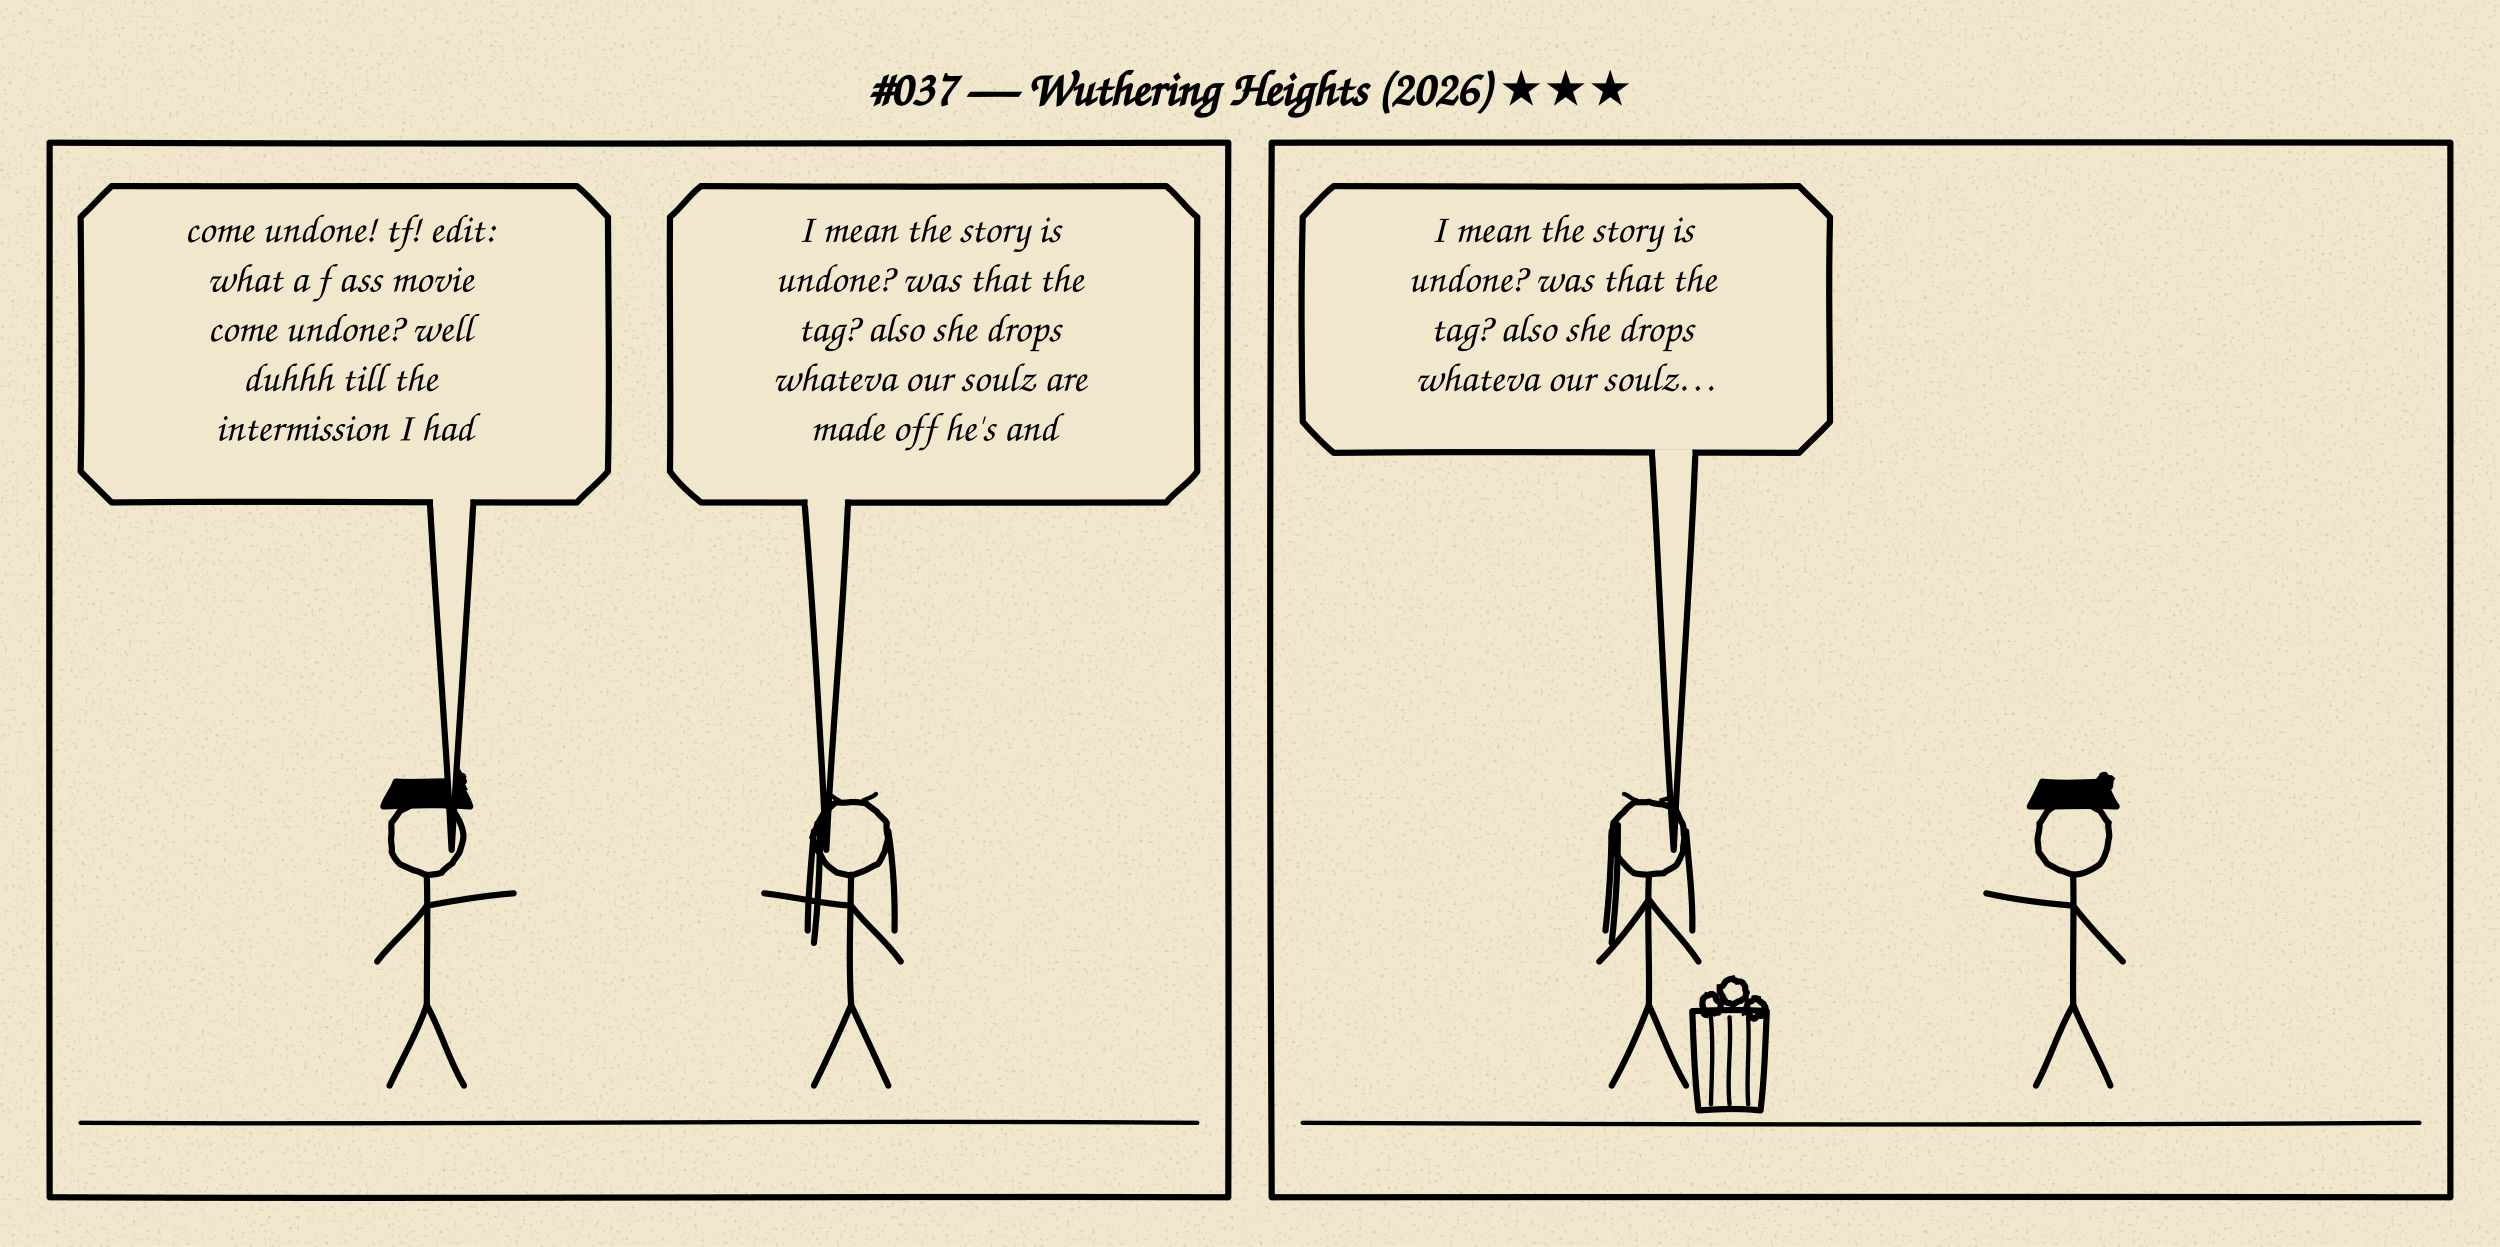
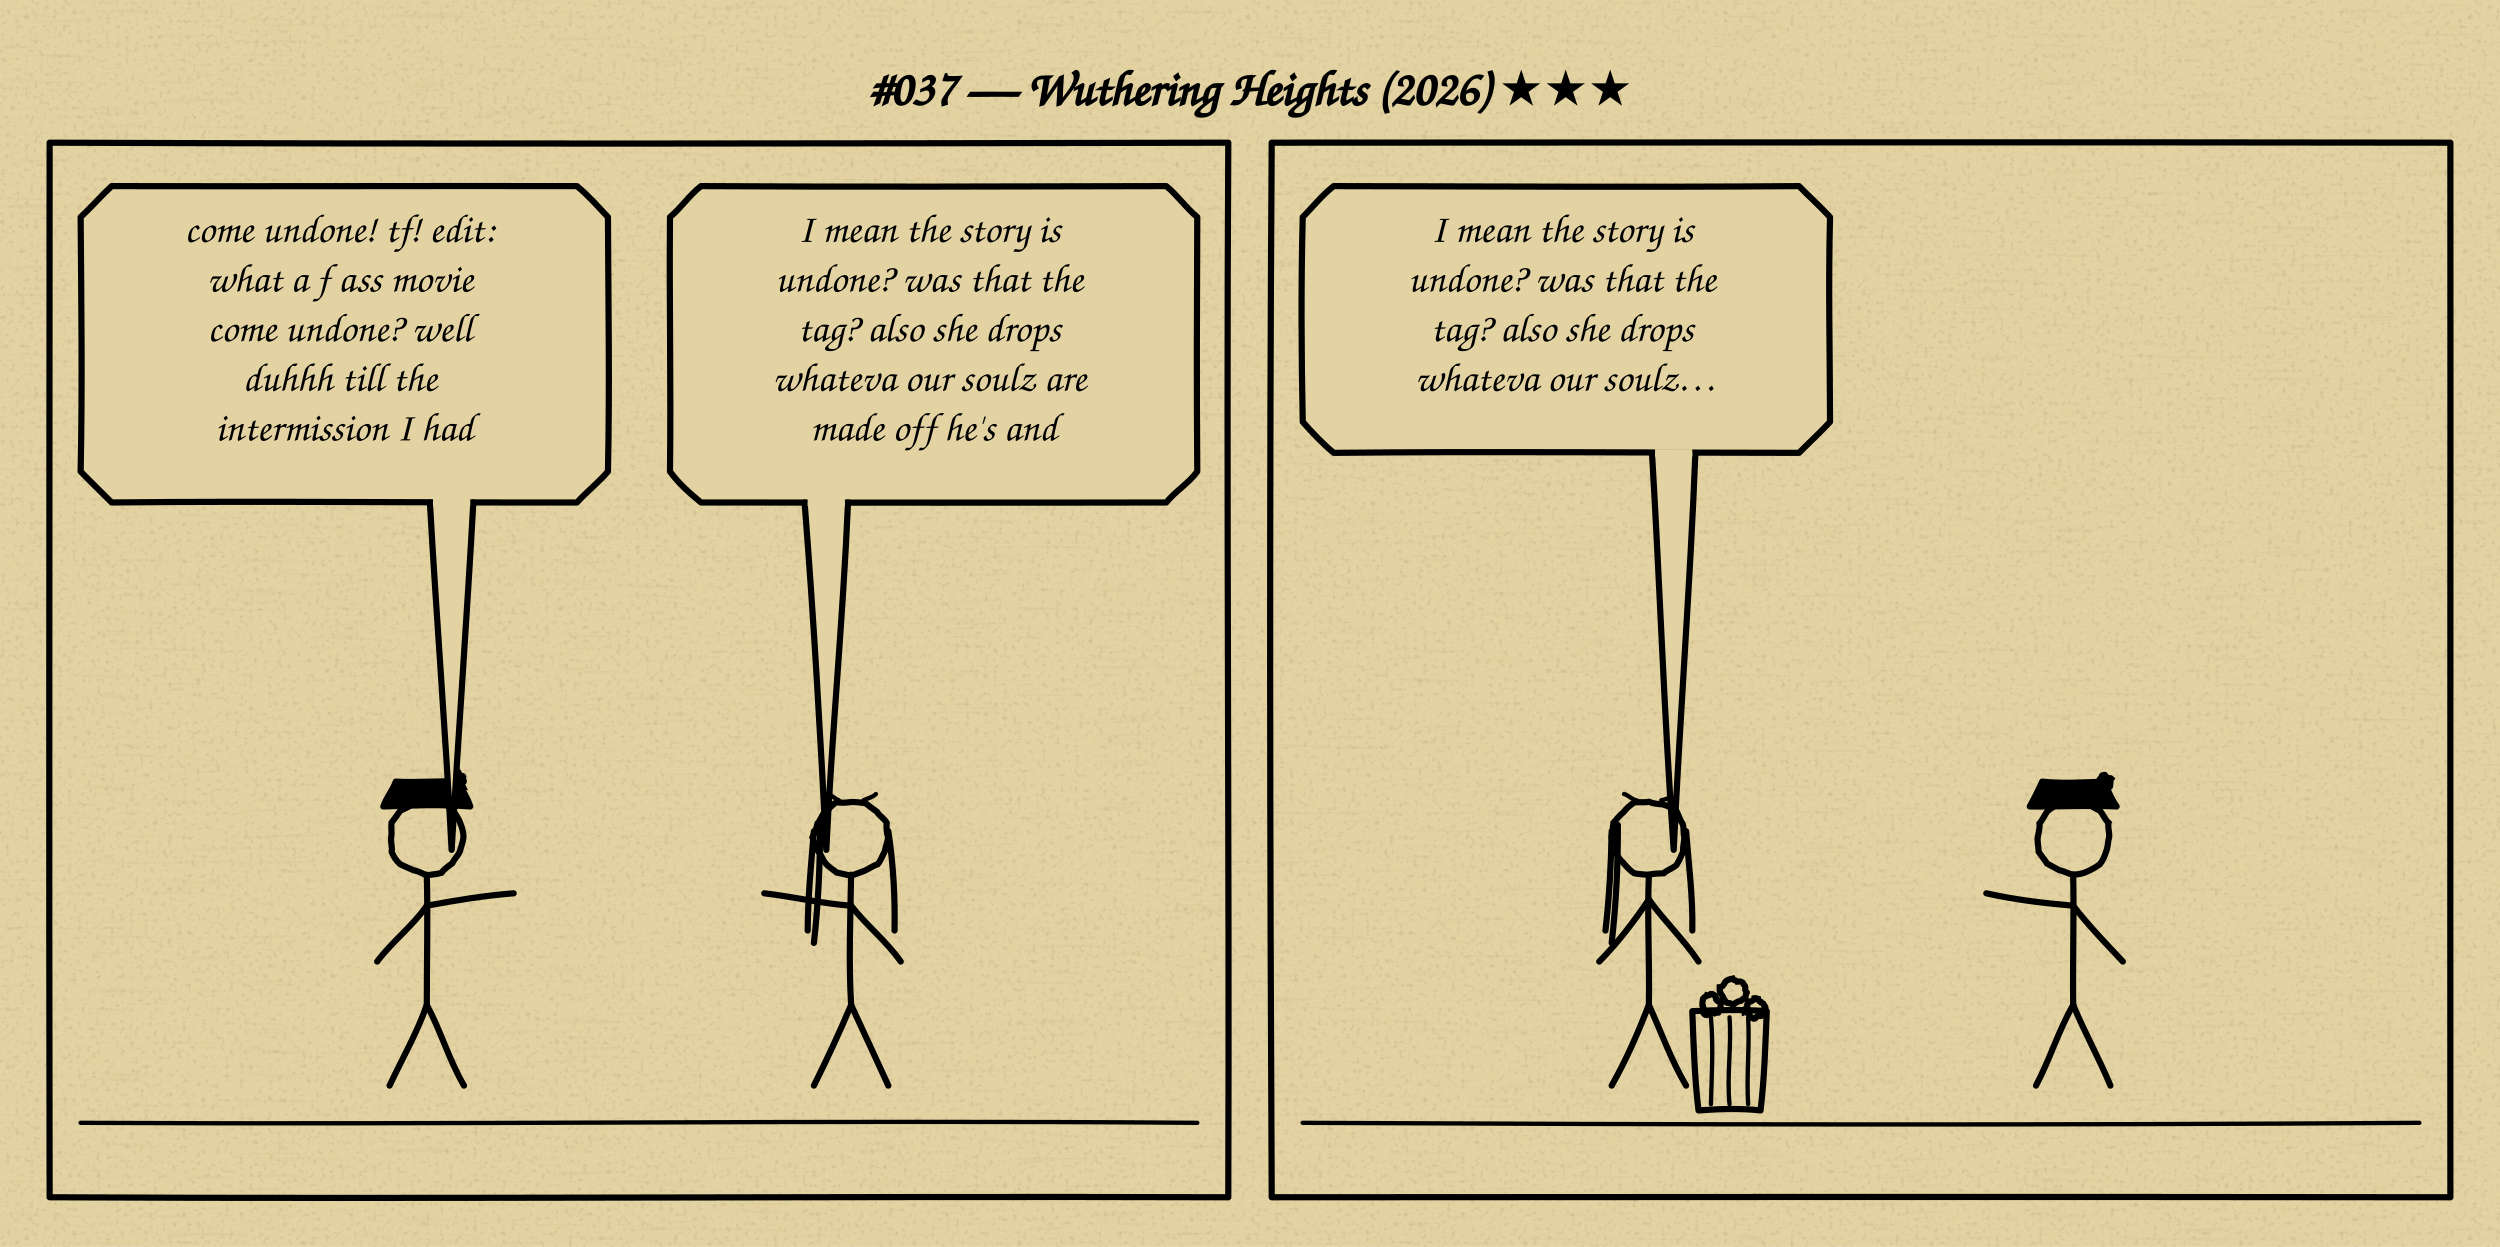
<svg xmlns="http://www.w3.org/2000/svg" viewBox="0 0 806 402" width="806" height="402" role="img" aria-label="#037 — Wuthering Heights (2026)">
  <defs>
+     <filter id="fibers" x="0%" y="0%" width="100%" height="100%">
+       <feTurbulence type="fractalNoise" baseFrequency="0.04 0.7" numOctaves="2" stitchTiles="stitch" seed="2" />
+       <feColorMatrix values="0 0 0 0 0.38  0 0 0 0 0.26  0 0 0 0 0.13  0 0 0 -0.7 0.28" />
+     </filter>
    <filter id="grain" x="0%" y="0%" width="100%" height="100%">
-       <feTurbulence type="fractalNoise" baseFrequency="0.85" numOctaves="2" stitchTiles="stitch" seed="2" />
-       <feColorMatrix values="0 0 0 0 0.32  0 0 0 0 0.22  0 0 0 0 0.13  0 0 0 -1.4 0.55" />
+       <feTurbulence type="fractalNoise" baseFrequency="0.65" numOctaves="3" stitchTiles="stitch" seed="2" />
+       <feColorMatrix values="0 0 0 0 0.42  0 0 0 0 0.30  0 0 0 0 0.16  0 0 0 -1.1 0.5" />
    </filter>
  </defs>
-   <rect width="100%" height="100%" fill="#f1e7cc" />
-   <rect width="100%" height="100%" filter="url(#grain)" opacity="0.75" />
+   <rect width="100%" height="100%" fill="#e3d3a2" />
+   <rect width="100%" height="100%" filter="url(#fibers)" opacity="0.55" />
+   <rect width="100%" height="100%" filter="url(#grain)" opacity="0.85" />
  <text x="403.0" y="34" text-anchor="middle" font-family="Comic Neue, Comic Sans MS, cursive" font-size="16" font-weight="700" fill="black">#037 — Wuthering Heights (2026) ★★★</text>
  <g class="panel">
    <path d="M 16.00 46.00 C 142.67 46.48, 269.33 46.29, 396.00 46.00 C 395.32 159.33, 396.39 272.67, 396.00 386.00 C 269.33 385.60, 142.67 386.63, 16.00 386.00 C 15.76 272.67, 15.96 159.33, 16.00 46.00" fill="none" stroke="black" stroke-width="2.0" stroke-linecap="round" stroke-linejoin="round" />
    <path d="M 26.00 362.00 C 146.00 362.65, 266.00 361.05, 386.00 362.00" fill="none" stroke="black" stroke-width="1.4" stroke-linecap="round" />
    <path d="M 149.41 270.00 C 149.27 271.53, 148.64 272.95, 148.28 274.43 C 147.73 275.87, 146.47 276.86, 145.87 278.27 C 144.61 279.23, 143.27 280.09, 142.33 281.41 C 140.79 281.92, 139.16 281.85, 137.60 282.25 C 136.18 281.59, 134.80 280.83, 133.24 280.53 C 131.84 279.84, 130.37 279.34, 128.99 278.61 C 127.77 277.53, 126.90 276.19, 126.27 274.69 C 126.57 273.11, 125.91 271.57, 126.09 270.00 C 126.43 268.44, 126.02 266.85, 126.21 265.28 C 127.20 264.04, 128.06 262.69, 129.01 261.41 C 130.40 260.70, 131.88 260.15, 133.11 259.15 C 134.65 258.98, 136.07 258.27, 137.60 258.06 C 139.20 258.24, 140.82 258.02, 142.40 258.40 C 143.63 259.44, 145.05 260.25, 146.17 261.43 C 146.97 262.76, 147.95 264.00, 148.45 265.51 C 149.02 266.95, 149.47 268.42, 149.41 270.00" fill="none" stroke="black" stroke-width="2.0" stroke-linecap="round" />
    <path d="M 123.60 260.00 C 132.93 259.64, 142.27 259.27, 151.60 260.00 C 150.70 257.11, 149.01 254.63, 147.60 252.00 C 140.93 251.72, 134.27 252.39, 127.60 252.00 C 126.62 254.84, 124.53 257.13, 123.60 260.00" fill="black" stroke="black" stroke-width="2.0" stroke-linecap="round" stroke-linejoin="round" />
    <path d="M 149.51 252.00 C 149.17 252.03, 149.20 252.43, 148.96 252.56 C 148.85 252.98, 149.09 253.31, 149.25 253.65 C 148.94 253.63, 148.59 253.35, 148.33 253.75 C 148.11 253.40, 147.86 253.42, 147.60 253.70 C 147.21 253.54, 146.96 253.74, 146.76 254.04 C 146.92 253.65, 146.57 253.45, 146.42 253.18 C 146.20 252.71, 145.82 252.80, 145.43 252.90 C 145.71 252.52, 145.19 252.32, 145.22 252.00 C 145.50 251.72, 145.44 251.40, 145.35 251.07 C 145.73 250.65, 146.17 251.00, 146.58 250.98 C 146.69 250.56, 146.81 250.14, 146.65 249.71 C 146.81 250.15, 147.42 249.94, 147.60 250.36 C 147.99 250.56, 148.26 250.44, 148.41 250.04 C 148.62 250.40, 149.08 249.94, 149.29 250.31 C 149.64 250.68, 148.86 250.96, 149.21 251.33 C 149.39 251.52, 149.61 251.69, 149.51 252.00" fill="black" stroke="black" stroke-width="2.0" stroke-linecap="round" />
    <path d="M 137.60 282.00 C 137.97 296.00, 137.59 310.00, 137.60 324.00" fill="none" stroke="black" stroke-width="2.0" stroke-linecap="round" />
    <path d="M 137.60 292.00 C 146.88 290.27, 156.18 288.74, 165.60 288.00" fill="none" stroke="black" stroke-width="2.0" stroke-linecap="round" />
    <path d="M 137.60 292.00 C 132.97 298.63, 126.43 303.55, 121.60 310.00" fill="none" stroke="black" stroke-width="2.0" stroke-linecap="round" />
    <path d="M 137.60 324.00 C 134.45 333.06, 129.64 341.35, 125.60 350.00" fill="none" stroke="black" stroke-width="2.0" stroke-linecap="round" />
    <path d="M 137.60 324.00 C 142.15 332.42, 144.74 341.73, 149.60 350.00" fill="none" stroke="black" stroke-width="2.0" stroke-linecap="round" />
    <path d="M 286.32 270.00 C 286.16 271.54, 285.49 272.97, 285.24 274.49 C 284.46 275.84, 284.03 277.39, 283.00 278.60 C 281.50 279.08, 280.25 280.05, 278.83 280.69 C 277.35 281.22, 275.91 281.85, 274.40 282.29 C 272.82 282.06, 271.29 281.60, 269.73 281.28 C 268.53 280.27, 267.10 279.54, 266.13 278.27 C 265.11 277.12, 264.82 275.52, 263.73 274.42 C 263.34 272.86, 262.39 271.53, 261.92 270.00 C 262.56 268.53, 263.27 267.10, 263.56 265.51 C 264.61 264.37, 264.92 262.75, 266.05 261.65 C 267.40 260.81, 268.26 259.39, 269.70 258.65 C 271.27 258.89, 272.84 258.80, 274.40 258.58 C 275.94 258.53, 277.46 258.76, 278.99 258.92 C 280.22 259.85, 281.43 260.82, 282.70 261.70 C 283.54 263.07, 285.05 263.85, 285.86 265.26 C 285.72 266.87, 285.86 268.45, 286.32 270.00" fill="none" stroke="black" stroke-width="2.0" stroke-linecap="round" />
    <path d="M 262.40 268.00 C 261.48 278.65, 260.46 289.30, 260.40 300.00" fill="none" stroke="black" stroke-width="2.0" stroke-linecap="round" />
    <path d="M 264.40 266.00 C 264.40 278.70, 263.82 291.37, 262.40 304.00" fill="none" stroke="black" stroke-width="2.0" stroke-linecap="round" />
    <path d="M 286.40 268.00 C 288.01 278.61, 288.61 289.28, 288.40 300.00" fill="none" stroke="black" stroke-width="2.0" stroke-linecap="round" />
    <path d="M 270.40 258.00 C 269.00 257.48, 268.03 256.07, 266.40 256.00" fill="none" stroke="black" stroke-width="1.4" stroke-linecap="round" />
    <path d="M 278.40 258.00 C 279.75 257.36, 281.28 257.09, 282.40 256.00" fill="none" stroke="black" stroke-width="1.4" stroke-linecap="round" />
    <path d="M 274.40 282.00 C 274.17 296.00, 273.57 310.00, 274.40 324.00" fill="none" stroke="black" stroke-width="2.0" stroke-linecap="round" />
    <path d="M 274.40 292.00 C 264.97 291.33, 255.77 289.09, 246.40 288.00" fill="none" stroke="black" stroke-width="2.0" stroke-linecap="round" />
    <path d="M 274.40 292.00 C 279.33 298.36, 285.75 303.40, 290.40 310.00" fill="none" stroke="black" stroke-width="2.0" stroke-linecap="round" />
    <path d="M 274.40 324.00 C 270.68 332.80, 266.66 341.45, 262.40 350.00" fill="none" stroke="black" stroke-width="2.0" stroke-linecap="round" />
    <path d="M 274.40 324.00 C 278.44 332.65, 282.39 341.34, 286.40 350.00" fill="none" stroke="black" stroke-width="2.0" stroke-linecap="round" />
-     <path d="M 36.00 60.00 C 86.00 60.13, 136.00 59.91, 186.00 60.00 C 189.66 63.01, 192.77 66.57, 196.00 70.00 C 196.12 97.33, 196.60 124.67, 196.00 152.00 C 192.92 155.59, 189.18 158.51, 186.00 162.00 C 136.00 162.11, 86.00 161.47, 36.00 162.00 C 32.67 158.66, 29.27 155.40, 26.00 152.00 C 26.57 124.67, 26.21 97.33, 26.00 70.00 C 29.45 66.79, 32.53 63.19, 36.00 60.00" fill="#f1e7cc" stroke="black" stroke-width="2.0" stroke-linecap="round" stroke-linejoin="round" />
-     <path d="M 138.60 162.00 C 140.70 199.35, 143.71 236.64, 145.60 274.00 C 147.78 236.66, 150.53 199.35, 152.60 162.00" fill="#f1e7cc" stroke="black" stroke-width="2.0" stroke-linecap="round" stroke-linejoin="round" />
-     <line x1="139.6" y1="162" x2="151.6" y2="162" stroke="#f1e7cc" stroke-width="2.4" />
+     <path d="M 36.00 60.00 C 86.00 60.13, 136.00 59.91, 186.00 60.00 C 189.66 63.01, 192.77 66.57, 196.00 70.00 C 196.12 97.33, 196.60 124.67, 196.00 152.00 C 192.92 155.59, 189.18 158.51, 186.00 162.00 C 136.00 162.11, 86.00 161.47, 36.00 162.00 C 32.67 158.66, 29.27 155.40, 26.00 152.00 C 26.57 124.67, 26.21 97.33, 26.00 70.00 C 29.45 66.79, 32.53 63.19, 36.00 60.00" fill="#e3d3a2" stroke="black" stroke-width="2.0" stroke-linecap="round" stroke-linejoin="round" />
+     <path d="M 138.60 162.00 C 140.70 199.35, 143.71 236.64, 145.60 274.00 C 147.78 236.66, 150.53 199.35, 152.60 162.00" fill="#e3d3a2" stroke="black" stroke-width="2.0" stroke-linecap="round" stroke-linejoin="round" />
+     <line x1="139.6" y1="162" x2="151.6" y2="162" stroke="#e3d3a2" stroke-width="2.4" />
    <text x="111.0" y="78.0" text-anchor="middle" font-family="Comic Neue, Comic Sans MS, cursive" font-size="13" fill="black">
      <tspan x="111.0" dy="0">come undone! tf! edit:</tspan>
      <tspan x="111.0" dy="16">what a f ass movie</tspan>
      <tspan x="111.0" dy="16">come undone? well</tspan>
      <tspan x="111.0" dy="16">duhhh till the</tspan>
      <tspan x="111.0" dy="16">intermission I had</tspan>
    </text>
-     <path d="M 226.00 60.00 C 276.00 60.31, 326.00 60.13, 376.00 60.00 C 379.66 63.00, 382.34 66.99, 386.00 70.00 C 385.88 97.33, 385.77 124.67, 386.00 152.00 C 383.21 155.87, 378.97 158.30, 376.00 162.00 C 326.00 162.11, 276.00 162.05, 226.00 162.00 C 222.34 158.99, 218.78 155.89, 216.00 152.00 C 216.35 124.67, 215.76 97.33, 216.00 70.00 C 219.63 66.96, 222.25 62.91, 226.00 60.00" fill="#f1e7cc" stroke="black" stroke-width="2.0" stroke-linecap="round" stroke-linejoin="round" />
-     <path d="M 259.40 162.00 C 262.34 199.30, 264.46 236.64, 266.40 274.00 C 268.17 236.63, 271.80 199.38, 273.40 162.00" fill="#f1e7cc" stroke="black" stroke-width="2.0" stroke-linecap="round" stroke-linejoin="round" />
-     <line x1="260.4" y1="162" x2="272.4" y2="162" stroke="#f1e7cc" stroke-width="2.4" />
+     <path d="M 226.00 60.00 C 276.00 60.31, 326.00 60.13, 376.00 60.00 C 379.66 63.00, 382.34 66.99, 386.00 70.00 C 385.88 97.33, 385.77 124.67, 386.00 152.00 C 383.21 155.87, 378.97 158.30, 376.00 162.00 C 326.00 162.11, 276.00 162.05, 226.00 162.00 C 222.34 158.99, 218.78 155.89, 216.00 152.00 C 216.35 124.67, 215.76 97.33, 216.00 70.00 C 219.63 66.96, 222.25 62.91, 226.00 60.00" fill="#e3d3a2" stroke="black" stroke-width="2.0" stroke-linecap="round" stroke-linejoin="round" />
+     <path d="M 259.40 162.00 C 262.34 199.30, 264.46 236.64, 266.40 274.00 C 268.17 236.63, 271.80 199.38, 273.40 162.00" fill="#e3d3a2" stroke="black" stroke-width="2.0" stroke-linecap="round" stroke-linejoin="round" />
+     <line x1="260.4" y1="162" x2="272.4" y2="162" stroke="#e3d3a2" stroke-width="2.4" />
    <text x="301.0" y="78.0" text-anchor="middle" font-family="Comic Neue, Comic Sans MS, cursive" font-size="13" fill="black">
      <tspan x="301.0" dy="0">I mean the story is</tspan>
      <tspan x="301.0" dy="16">undone? was that the</tspan>
      <tspan x="301.0" dy="16">tag? also she drops</tspan>
      <tspan x="301.0" dy="16">whateva our soulz are</tspan>
      <tspan x="301.0" dy="16">made off he's and</tspan>
    </text>
  </g>
  <g class="panel">
    <path d="M 410.00 46.00 C 536.67 45.96, 663.33 45.78, 790.00 46.00 C 790.07 159.33, 789.93 272.67, 790.00 386.00 C 663.33 385.83, 536.67 385.89, 410.00 386.00 C 409.42 272.67, 409.24 159.33, 410.00 46.00" fill="none" stroke="black" stroke-width="2.0" stroke-linecap="round" stroke-linejoin="round" />
    <path d="M 420.00 362.00 C 540.00 362.59, 660.00 362.80, 780.00 362.00" fill="none" stroke="black" stroke-width="1.4" stroke-linecap="round" />
    <path d="M 545.60 326.00 C 553.60 325.62, 561.60 325.41, 569.60 326.00 C 569.16 336.68, 568.87 347.37, 567.60 358.00 C 560.93 357.27, 554.27 357.52, 547.60 358.00 C 546.30 347.37, 546.01 336.68, 545.60 326.00" fill="none" stroke="black" stroke-width="2.0" stroke-linecap="round" stroke-linejoin="round" />
    <path d="M 551.60 328.00 C 552.43 337.33, 551.85 346.67, 551.60 356.00" fill="none" stroke="black" stroke-width="1.4" stroke-linecap="round" />
    <path d="M 557.60 328.00 C 558.30 337.33, 556.68 346.67, 557.60 356.00" fill="none" stroke="black" stroke-width="1.4" stroke-linecap="round" />
    <path d="M 563.60 328.00 C 564.13 337.33, 563.01 346.67, 563.60 356.00" fill="none" stroke="black" stroke-width="1.4" stroke-linecap="round" />
    <path d="M 554.66 324.00 C 554.93 324.43, 554.60 324.82, 554.57 325.23 C 554.15 325.54, 554.36 326.11, 554.06 326.46 C 553.61 326.51, 553.14 326.47, 552.72 326.71 C 552.36 326.57, 552.04 326.25, 551.60 326.43 C 551.35 327.03, 550.70 327.00, 550.25 327.27 C 549.70 327.26, 549.36 326.93, 549.12 326.48 C 548.93 325.98, 549.54 325.51, 549.19 325.00 C 548.86 324.74, 549.22 324.26, 548.87 324.00 C 548.93 323.63, 548.78 323.25, 548.90 322.88 C 549.07 322.51, 548.84 321.99, 549.32 321.72 C 549.53 321.30, 550.13 321.34, 550.31 320.88 C 550.83 320.98, 551.26 320.83, 551.60 320.42 C 552.12 320.36, 552.45 320.75, 552.86 320.95 C 552.91 321.43, 553.48 321.75, 553.30 322.30 C 553.57 322.76, 553.98 322.89, 554.48 322.81 C 554.80 323.16, 554.88 323.56, 554.66 324.00" fill="none" stroke="black" stroke-width="2.0" stroke-linecap="round" />
    <path d="M 563.18 320.00 C 562.78 320.51, 562.78 321.12, 562.75 321.72 C 562.17 321.90, 561.64 322.17, 561.27 322.67 C 560.82 322.85, 560.27 322.75, 559.91 323.16 C 559.37 323.23, 559.19 323.92, 558.60 323.91 C 558.21 323.53, 557.73 323.39, 557.21 323.37 C 556.63 323.35, 556.26 323.06, 556.08 322.52 C 555.52 322.32, 555.84 321.59, 555.37 321.34 C 555.40 320.75, 554.63 320.58, 554.66 320.00 C 554.33 319.46, 554.45 318.86, 554.45 318.28 C 555.14 318.23, 555.54 317.80, 555.83 317.23 C 556.13 316.76, 556.35 316.21, 556.95 316.02 C 557.45 315.70, 558.04 315.63, 558.60 315.50 C 558.87 316.15, 559.71 315.95, 560.06 316.49 C 560.67 316.44, 561.29 316.32, 561.83 316.77 C 561.99 317.35, 562.64 317.66, 562.69 318.30 C 562.54 318.96, 562.70 319.53, 563.18 320.00" fill="none" stroke="black" stroke-width="2.0" stroke-linecap="round" />
    <path d="M 569.19 325.00 C 568.72 325.23, 568.42 325.61, 568.22 326.09 C 568.32 326.56, 567.71 326.93, 568.04 327.44 C 567.62 327.80, 567.09 327.18, 566.67 327.59 C 566.14 327.65, 566.14 328.38, 565.60 328.44 C 565.28 327.97, 564.70 328.38, 564.33 328.08 C 564.29 327.59, 564.13 327.16, 563.81 326.79 C 563.34 326.68, 563.01 326.11, 562.42 326.32 C 562.36 325.78, 562.55 325.34, 562.97 325.00 C 563.39 324.80, 563.39 324.44, 563.31 324.05 C 563.14 323.63, 563.87 323.44, 563.59 322.99 C 563.92 322.75, 564.36 323.10, 564.68 322.77 C 565.11 322.57, 565.51 322.32, 565.60 321.79 C 566.04 321.71, 566.41 321.97, 566.82 322.06 C 566.88 322.55, 567.20 322.81, 567.62 322.98 C 567.71 323.52, 568.48 323.23, 568.58 323.77 C 568.69 324.22, 569.23 324.47, 569.19 325.00" fill="none" stroke="black" stroke-width="2.0" stroke-linecap="round" />
    <path d="M 543.04 270.00 C 542.95 271.53, 542.54 273.02, 542.63 274.57 C 541.99 276.05, 541.35 277.52, 540.49 278.89 C 539.27 280.00, 537.58 280.39, 536.38 281.55 C 534.78 281.66, 533.16 281.56, 531.60 282.04 C 530.01 281.90, 528.40 281.89, 526.83 281.53 C 525.48 280.63, 524.40 279.45, 523.38 278.22 C 522.20 277.19, 521.44 275.85, 520.63 274.55 C 520.25 273.04, 520.18 271.45, 519.56 270.00 C 519.74 268.42, 520.04 266.85, 520.18 265.27 C 521.21 264.08, 522.20 262.84, 523.43 261.83 C 524.39 260.55, 525.59 259.56, 526.92 258.69 C 528.47 258.51, 530.05 258.82, 531.60 258.50 C 533.01 259.08, 534.51 259.24, 536.02 259.33 C 537.55 259.76, 539.00 260.40, 540.34 261.26 C 541.19 262.60, 541.45 264.23, 542.44 265.51 C 543.00 266.96, 542.60 268.54, 543.04 270.00" fill="none" stroke="black" stroke-width="2.0" stroke-linecap="round" />
    <path d="M 519.60 268.00 C 519.43 278.70, 518.80 289.37, 517.60 300.00" fill="none" stroke="black" stroke-width="2.0" stroke-linecap="round" />
    <path d="M 521.60 266.00 C 521.64 278.70, 521.06 291.38, 519.60 304.00" fill="none" stroke="black" stroke-width="2.0" stroke-linecap="round" />
    <path d="M 543.60 268.00 C 544.43 278.66, 545.83 289.28, 545.60 300.00" fill="none" stroke="black" stroke-width="2.0" stroke-linecap="round" />
    <path d="M 527.60 258.00 C 526.04 257.78, 525.10 256.34, 523.60 256.00" fill="none" stroke="black" stroke-width="1.4" stroke-linecap="round" />
    <path d="M 535.60 258.00 C 537.12 257.72, 538.53 257.20, 539.60 256.00" fill="none" stroke="black" stroke-width="1.4" stroke-linecap="round" />
    <path d="M 531.60 282.00 C 531.03 296.00, 531.86 310.00, 531.60 324.00" fill="none" stroke="black" stroke-width="2.0" stroke-linecap="round" />
    <path d="M 531.60 290.00 C 526.79 297.08, 521.64 303.90, 515.60 310.00" fill="none" stroke="black" stroke-width="2.0" stroke-linecap="round" />
    <path d="M 531.60 290.00 C 536.56 296.97, 542.83 302.88, 547.60 310.00" fill="none" stroke="black" stroke-width="2.0" stroke-linecap="round" />
    <path d="M 531.60 324.00 C 528.13 332.91, 524.32 341.67, 519.60 350.00" fill="none" stroke="black" stroke-width="2.0" stroke-linecap="round" />
    <path d="M 531.60 324.00 C 535.57 332.68, 538.72 341.74, 543.60 350.00" fill="none" stroke="black" stroke-width="2.0" stroke-linecap="round" />
    <path d="M 679.98 270.00 C 679.51 271.44, 679.66 273.00, 679.05 274.41 C 678.60 275.92, 678.00 277.36, 677.02 278.62 C 675.75 279.55, 674.39 280.34, 672.94 280.97 C 671.51 281.66, 669.99 281.96, 668.40 281.95 C 666.84 281.82, 665.55 280.79, 664.01 280.60 C 662.67 279.87, 661.33 279.13, 659.98 278.42 C 659.16 277.09, 658.10 275.93, 657.26 274.61 C 657.27 273.07, 656.79 271.56, 656.96 270.00 C 657.19 268.51, 657.71 267.05, 657.54 265.50 C 658.51 264.30, 659.16 262.89, 660.01 261.61 C 661.15 260.53, 662.61 259.88, 663.77 258.83 C 665.29 258.40, 666.84 258.31, 668.40 258.53 C 669.93 258.82, 671.49 258.70, 673.03 258.82 C 674.21 259.92, 675.57 260.72, 677.04 261.36 C 678.07 262.59, 678.59 264.18, 679.80 265.28 C 679.46 266.87, 680.17 268.42, 679.98 270.00" fill="none" stroke="black" stroke-width="2.0" stroke-linecap="round" />
    <path d="M 654.40 260.00 C 663.73 260.11, 673.07 259.55, 682.40 260.00 C 680.65 257.54, 679.58 254.75, 678.40 252.00 C 671.73 252.23, 665.07 252.70, 658.40 252.00 C 657.19 254.73, 655.86 257.39, 654.40 260.00" fill="black" stroke="black" stroke-width="2.0" stroke-linecap="round" stroke-linejoin="round" />
    <path d="M 680.44 252.00 C 680.22 252.22, 680.61 252.58, 680.27 252.78 C 680.23 253.10, 680.48 253.46, 680.14 253.74 C 679.81 253.80, 679.52 253.95, 679.33 254.24 C 679.20 253.77, 678.91 253.49, 678.40 253.45 C 678.09 253.54, 678.05 254.08, 677.59 253.94 C 677.70 253.52, 677.56 253.28, 677.09 253.31 C 677.12 252.89, 676.74 252.92, 676.51 252.78 C 676.62 252.52, 677.05 252.40, 676.85 252.00 C 677.21 251.81, 676.98 251.58, 676.88 251.37 C 676.87 251.02, 677.43 251.38, 677.37 250.97 C 677.72 250.78, 677.56 250.43, 677.63 250.15 C 677.76 249.77, 678.22 250.06, 678.40 249.78 C 678.90 249.75, 678.68 250.37, 679.03 250.48 C 679.28 250.54, 679.32 250.79, 679.45 250.95 C 679.86 251.00, 680.31 250.65, 680.69 251.05 C 680.45 251.33, 680.18 251.59, 680.44 252.00" fill="black" stroke="black" stroke-width="2.0" stroke-linecap="round" />
    <path d="M 668.40 282.00 C 668.68 296.00, 668.21 310.00, 668.40 324.00" fill="none" stroke="black" stroke-width="2.0" stroke-linecap="round" />
    <path d="M 668.40 292.00 C 658.99 291.18, 649.63 290.09, 640.40 288.00" fill="none" stroke="black" stroke-width="2.0" stroke-linecap="round" />
    <path d="M 668.40 292.00 C 673.31 298.37, 678.89 304.15, 684.40 310.00" fill="none" stroke="black" stroke-width="2.0" stroke-linecap="round" />
    <path d="M 668.40 324.00 C 663.61 332.30, 660.89 341.56, 656.40 350.00" fill="none" stroke="black" stroke-width="2.0" stroke-linecap="round" />
    <path d="M 668.40 324.00 C 672.04 332.83, 676.74 341.17, 680.40 350.00" fill="none" stroke="black" stroke-width="2.0" stroke-linecap="round" />
-     <path d="M 430.00 60.00 C 480.00 60.08, 530.00 60.41, 580.00 60.00 C 583.28 63.39, 586.81 66.52, 590.00 70.00 C 589.42 92.00, 589.97 114.00, 590.00 136.00 C 586.80 139.47, 583.31 142.64, 580.00 146.00 C 530.00 145.96, 480.00 145.49, 430.00 146.00 C 426.35 142.98, 423.12 139.54, 420.00 136.00 C 419.56 114.00, 419.43 92.00, 420.00 70.00 C 423.32 66.65, 426.23 62.90, 430.00 60.00" fill="#f1e7cc" stroke="black" stroke-width="2.0" stroke-linecap="round" stroke-linejoin="round" />
-     <path d="M 532.60 146.00 C 535.15 188.65, 536.54 231.37, 539.60 274.00 C 541.58 231.31, 544.90 188.70, 546.60 146.00" fill="#f1e7cc" stroke="black" stroke-width="2.0" stroke-linecap="round" stroke-linejoin="round" />
-     <line x1="533.6" y1="146" x2="545.6" y2="146" stroke="#f1e7cc" stroke-width="2.4" />
+     <path d="M 430.00 60.00 C 480.00 60.08, 530.00 60.41, 580.00 60.00 C 583.28 63.39, 586.81 66.52, 590.00 70.00 C 589.42 92.00, 589.97 114.00, 590.00 136.00 C 586.80 139.47, 583.31 142.64, 580.00 146.00 C 530.00 145.96, 480.00 145.49, 430.00 146.00 C 426.35 142.98, 423.12 139.54, 420.00 136.00 C 419.56 114.00, 419.43 92.00, 420.00 70.00 C 423.32 66.65, 426.23 62.90, 430.00 60.00" fill="#e3d3a2" stroke="black" stroke-width="2.0" stroke-linecap="round" stroke-linejoin="round" />
+     <path d="M 532.60 146.00 C 535.15 188.65, 536.54 231.37, 539.60 274.00 C 541.58 231.31, 544.90 188.70, 546.60 146.00" fill="#e3d3a2" stroke="black" stroke-width="2.0" stroke-linecap="round" stroke-linejoin="round" />
+     <line x1="533.6" y1="146" x2="545.6" y2="146" stroke="#e3d3a2" stroke-width="2.4" />
    <text x="505.0" y="78.0" text-anchor="middle" font-family="Comic Neue, Comic Sans MS, cursive" font-size="13" fill="black">
      <tspan x="505.0" dy="0">I mean the story is</tspan>
      <tspan x="505.0" dy="16">undone? was that the</tspan>
      <tspan x="505.0" dy="16">tag? also she drops</tspan>
      <tspan x="505.0" dy="16">whateva our soulz…</tspan>
    </text>
  </g>
</svg>
